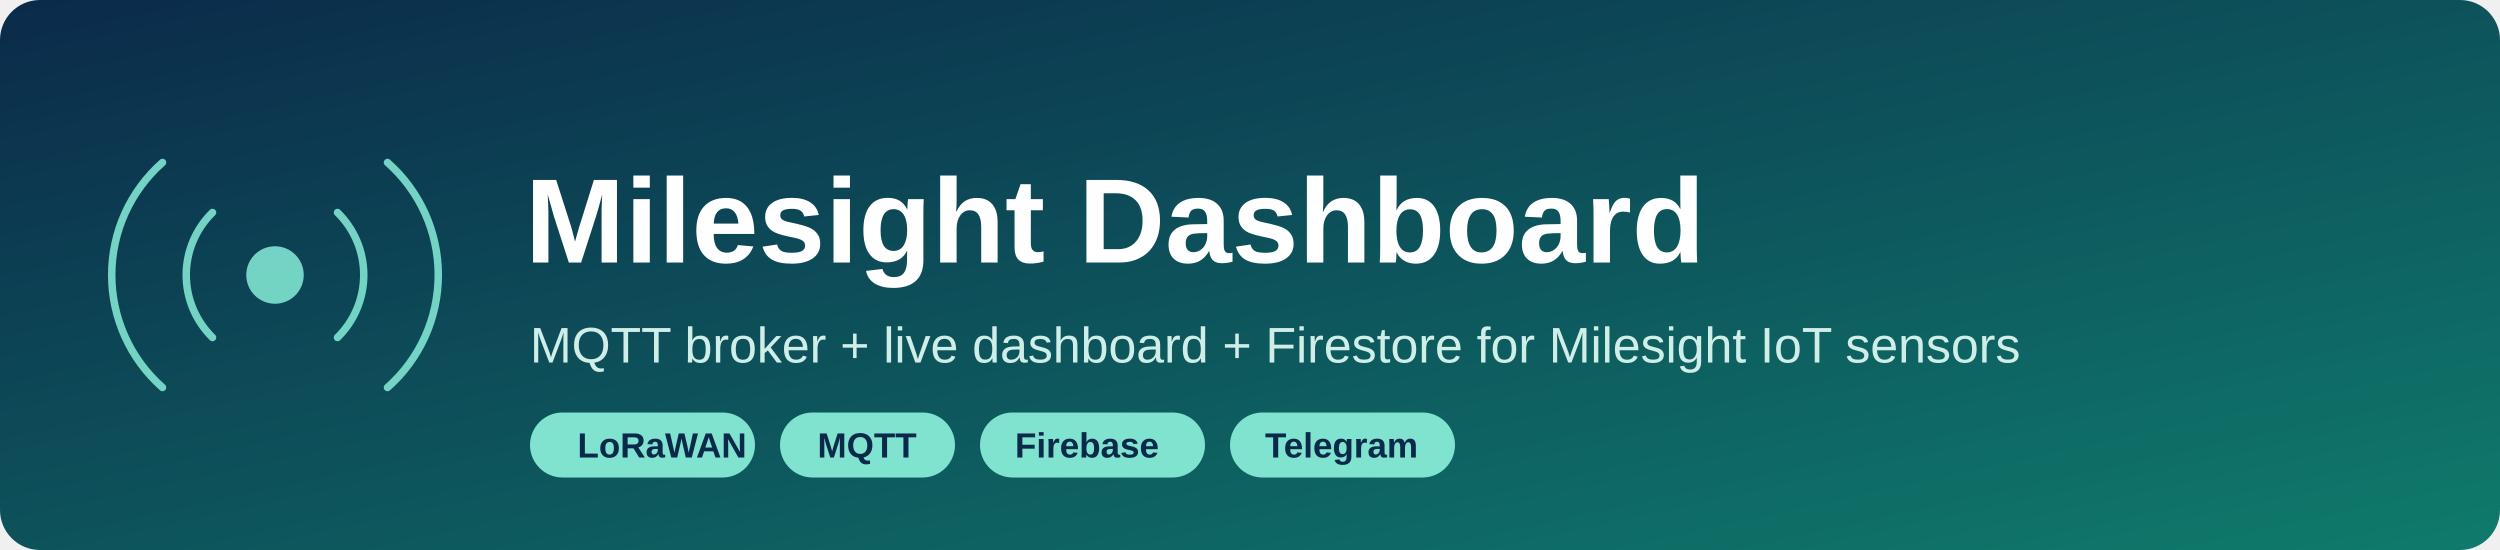
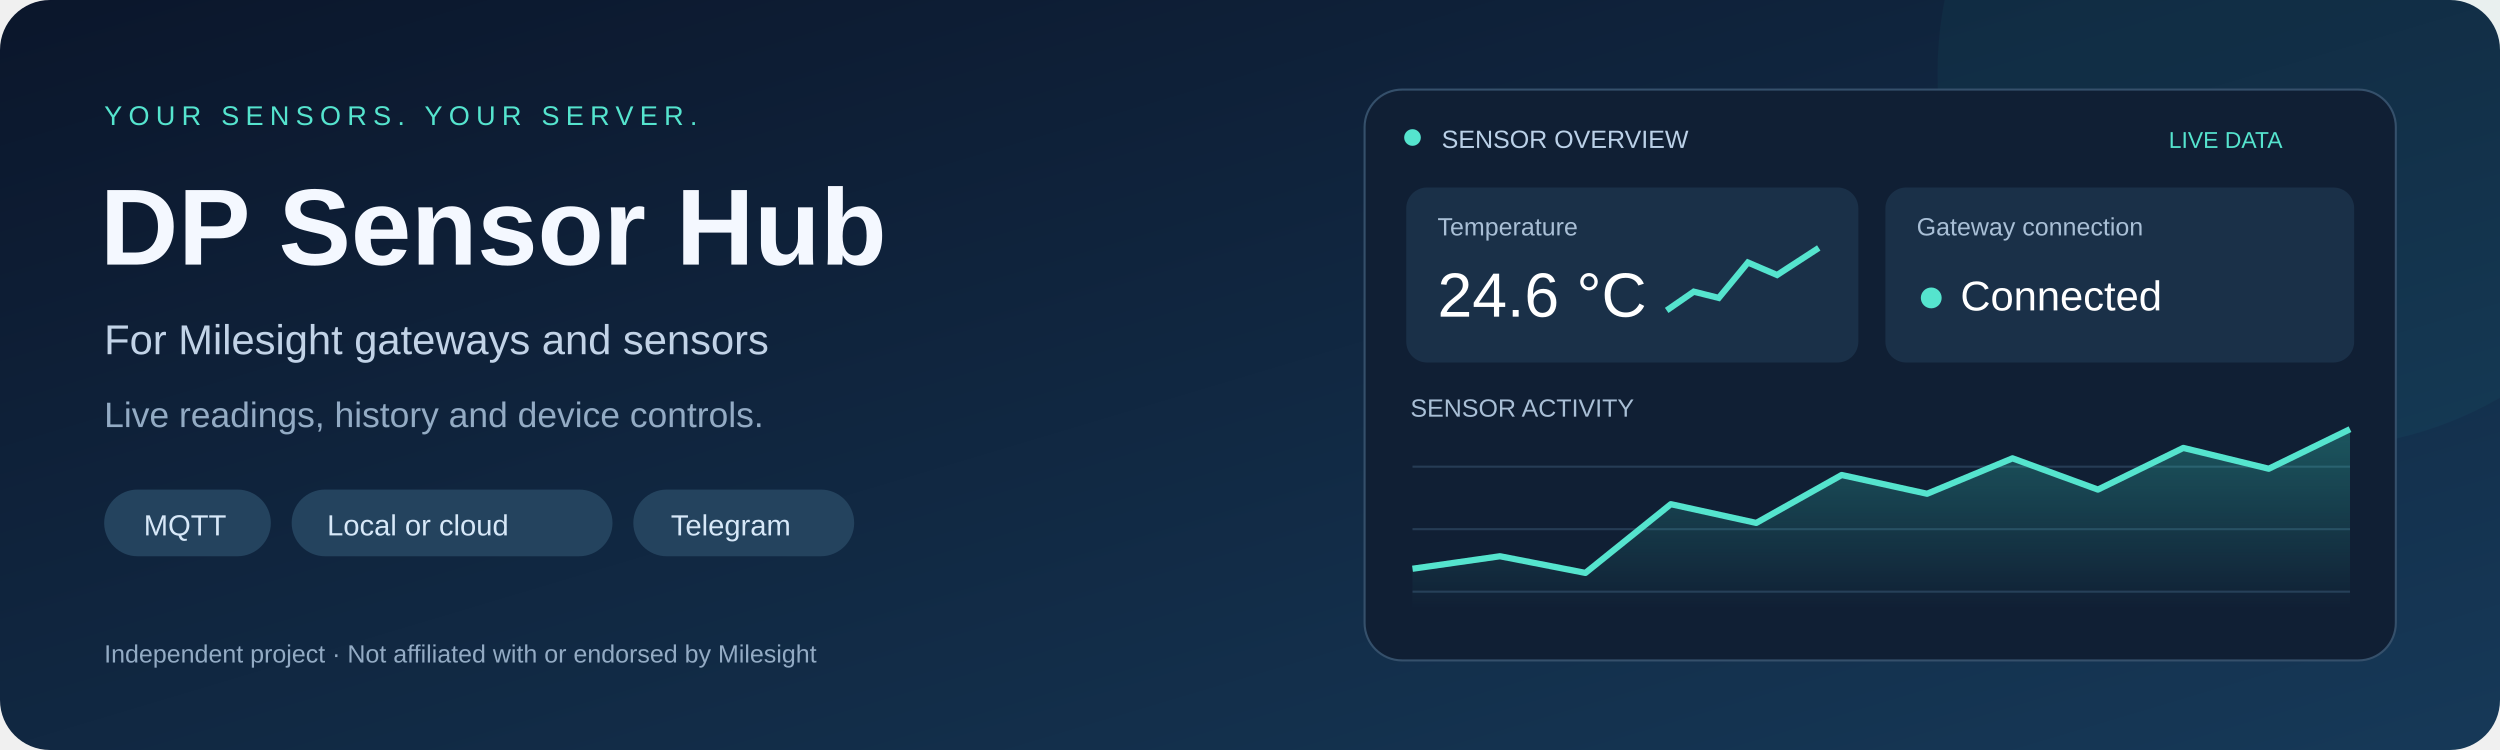
- <svg xmlns="http://www.w3.org/2000/svg" width="1000" height="220" viewBox="0 0 1000 220" font-family="Segoe UI, Arial, sans-serif">
+ <svg xmlns="http://www.w3.org/2000/svg" width="1200" height="360" viewBox="0 0 1200 360" role="img" aria-labelledby="title desc" font-family="Segoe UI, Arial, sans-serif">
  <defs>
-     <linearGradient id="bg" x1="0" y1="0" x2="1" y2="1">
-       <stop offset="0" stop-color="#0b2a4a" />
-       <stop offset="1" stop-color="#0f7b6c" />
+     <linearGradient id="bg" x2="1" y2="1">
+       <stop stop-color="#0b162b" />
+       <stop offset="1" stop-color="#163958" />
+     </linearGradient>
+     <linearGradient id="chart" x2="0" y2="1">
+       <stop stop-color="#38d9c5" stop-opacity=".3" />
+       <stop offset="1" stop-color="#38d9c5" stop-opacity="0" />
    </linearGradient>
  </defs>
-   <rect width="1000" height="220" rx="16" fill="url(#bg)" />
-   <g fill="none" stroke="#7fe3d0" stroke-width="3" stroke-linecap="round" opacity="0.9">
-     <circle cx="110" cy="110" r="10" fill="#7fe3d0" />
-     <path d="M85 85 A35 35 0 0 0 85 135" />
-     <path d="M135 85 A35 35 0 0 1 135 135" />
-     <path d="M65 65 A60 60 0 0 0 65 155" />
-     <path d="M155 65 A60 60 0 0 1 155 155" />
+   <rect width="1200" height="360" rx="24" fill="url(#bg)" />
+   <circle cx="1110" cy="35" r="180" fill="#38d9c5" opacity=".04" />
+   <text x="50" y="60" font-size="13" letter-spacing="3" fill="#55e4ce">YOUR SENSORS. YOUR SERVER.</text>
+   <text x="48" y="127" font-size="52" font-weight="700" fill="#f4f8ff">DP Sensor Hub</text>
+   <text x="50" y="170" font-size="20" fill="#c2d3e7">For Milesight gateways and sensors</text>
+   <text x="50" y="205" font-size="17" fill="#93abc4">Live readings, history and device controls.</text>
+   <g font-size="14" fill="#d7e8f8">
+     <rect x="50" y="235" width="80" height="32" rx="16" fill="#24435e" />
+     <text x="69" y="257">MQTT</text>
+     <rect x="140" y="235" width="154" height="32" rx="16" fill="#24435e" />
+     <text x="157" y="257">Local or cloud</text>
+     <rect x="304" y="235" width="106" height="32" rx="16" fill="#24435e" />
+     <text x="322" y="257">Telegram</text>
  </g>
-   <text x="210" y="105" font-size="48" font-weight="700" fill="#ffffff">Milesight Dashboard</text>
-   <text x="212" y="145" font-size="20" fill="#cfeee8">MQTT broker + live dashboard + Firestore for Milesight IoT sensors</text>
-   <g font-size="14" fill="#0b2a4a" font-weight="600">
-     <rect x="212" y="165" width="90" height="26" rx="13" fill="#7fe3d0" />
-     <text x="231" y="183">LoRaWAN</text>
-     <rect x="312" y="165" width="70" height="26" rx="13" fill="#7fe3d0" />
-     <text x="327" y="183">MQTT</text>
-     <rect x="392" y="165" width="90" height="26" rx="13" fill="#7fe3d0" />
-     <text x="406" y="183">Firebase</text>
-     <rect x="492" y="165" width="90" height="26" rx="13" fill="#7fe3d0" />
-     <text x="506" y="183">Telegram</text>
+   <text x="50" y="318" font-size="12" fill="#93abc4">Independent project · Not affiliated with or endorsed by Milesight</text>
+   <g transform="translate(655 43)">
+     <rect width="495" height="274" rx="18" fill="#101f34" stroke="#35506b" />
+     <circle cx="23" cy="23" r="4" fill="#55e4ce" />
+     <text x="37" y="28" font-size="12" fill="#bbd1e8">SENSOR OVERVIEW</text>
+     <text x="386" y="28" font-size="11" fill="#55e4ce">LIVE DATA</text>
+     <rect x="20" y="47" width="217" height="84" rx="10" fill="#1a3048" />
+     <text x="35" y="70" font-size="12" fill="#a9bfd6">Temperature</text>
+     <text x="35" y="109" font-size="30" fill="#ffffff">24.6 °C</text>
+     <path d="M145 106 L158 97 170 100 184 83 198 89 218 76" fill="none" stroke="#55e4ce" stroke-width="3" />
+     <rect x="250" y="47" width="225" height="84" rx="10" fill="#1a3048" />
+     <text x="265" y="70" font-size="12" fill="#a9bfd6">Gateway connection</text>
+     <circle cx="272" cy="100" r="5" fill="#55e4ce" />
+     <text x="286" y="106" font-size="20" fill="#ffffff">Connected</text>
+     <text x="22" y="157" font-size="12" fill="#a9bfd6">SENSOR ACTIVITY</text>
+     <path d="M23 241 H473 M23 211 H473 M23 181 H473" stroke="#263c55" />
+     <path d="M23 230 L65 224 106 232 147 199 188 208 229 185 270 194 311 177 352 192 393 172 434 182 473 163 V249 H23Z" fill="url(#chart)" />
+     <path d="M23 230 L65 224 106 232 147 199 188 208 229 185 270 194 311 177 352 192 393 172 434 182 473 163" fill="none" stroke="#55e4ce" stroke-width="3" stroke-linejoin="round" />
  </g>
</svg>
